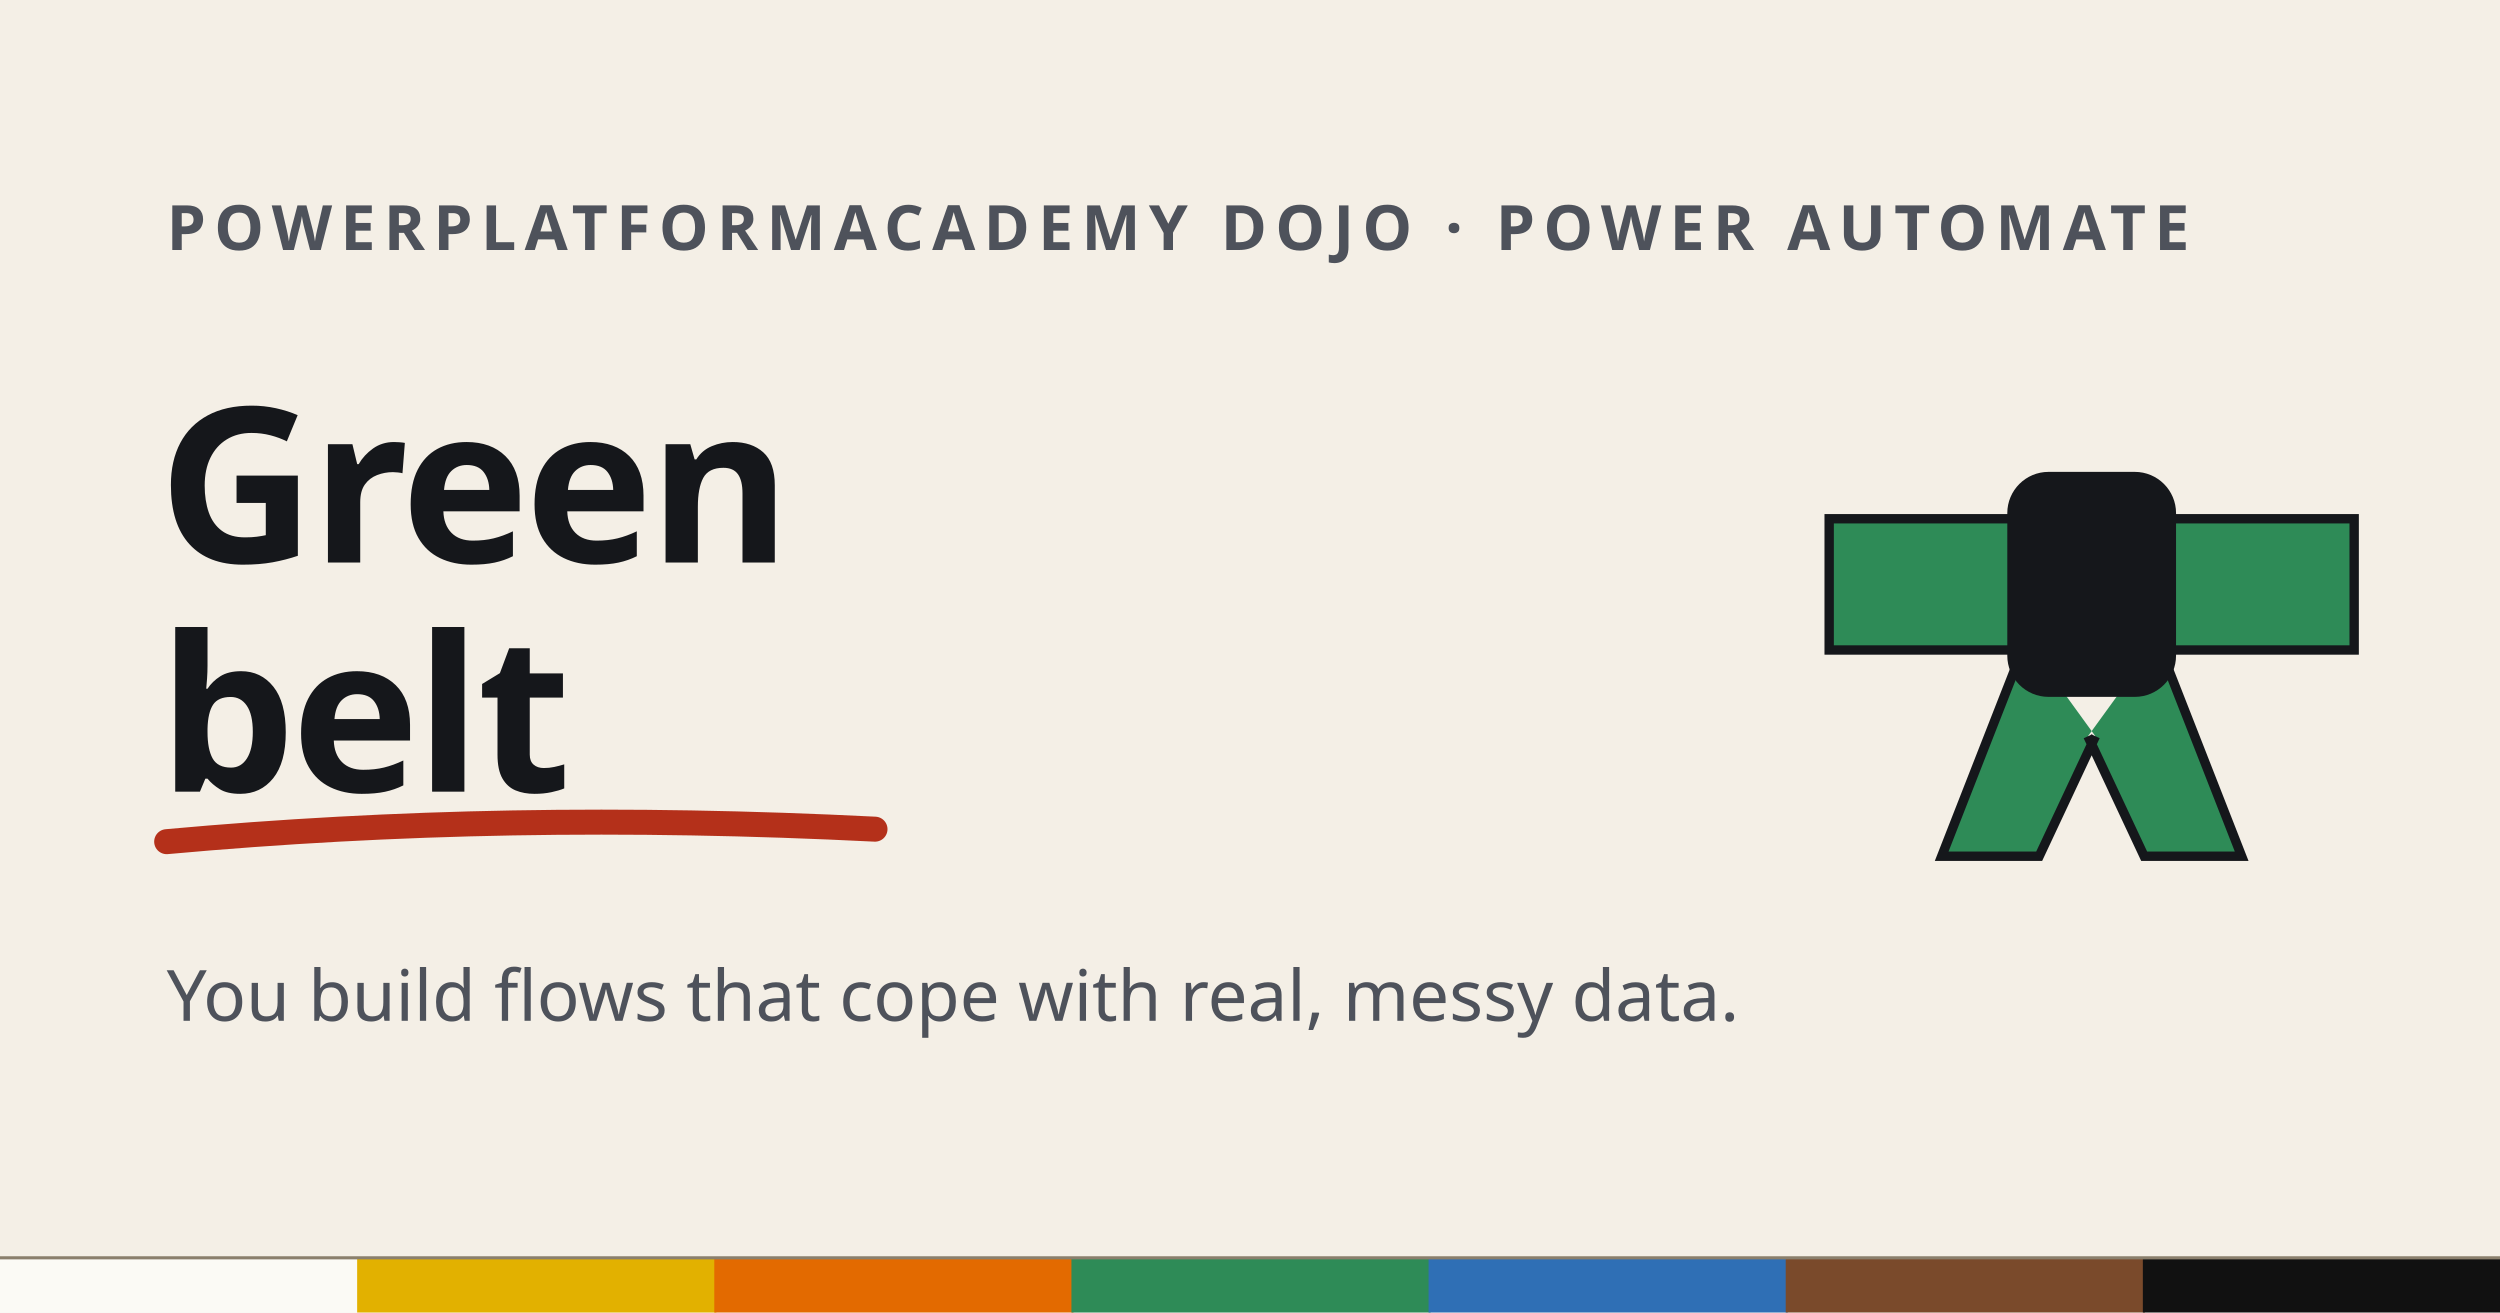
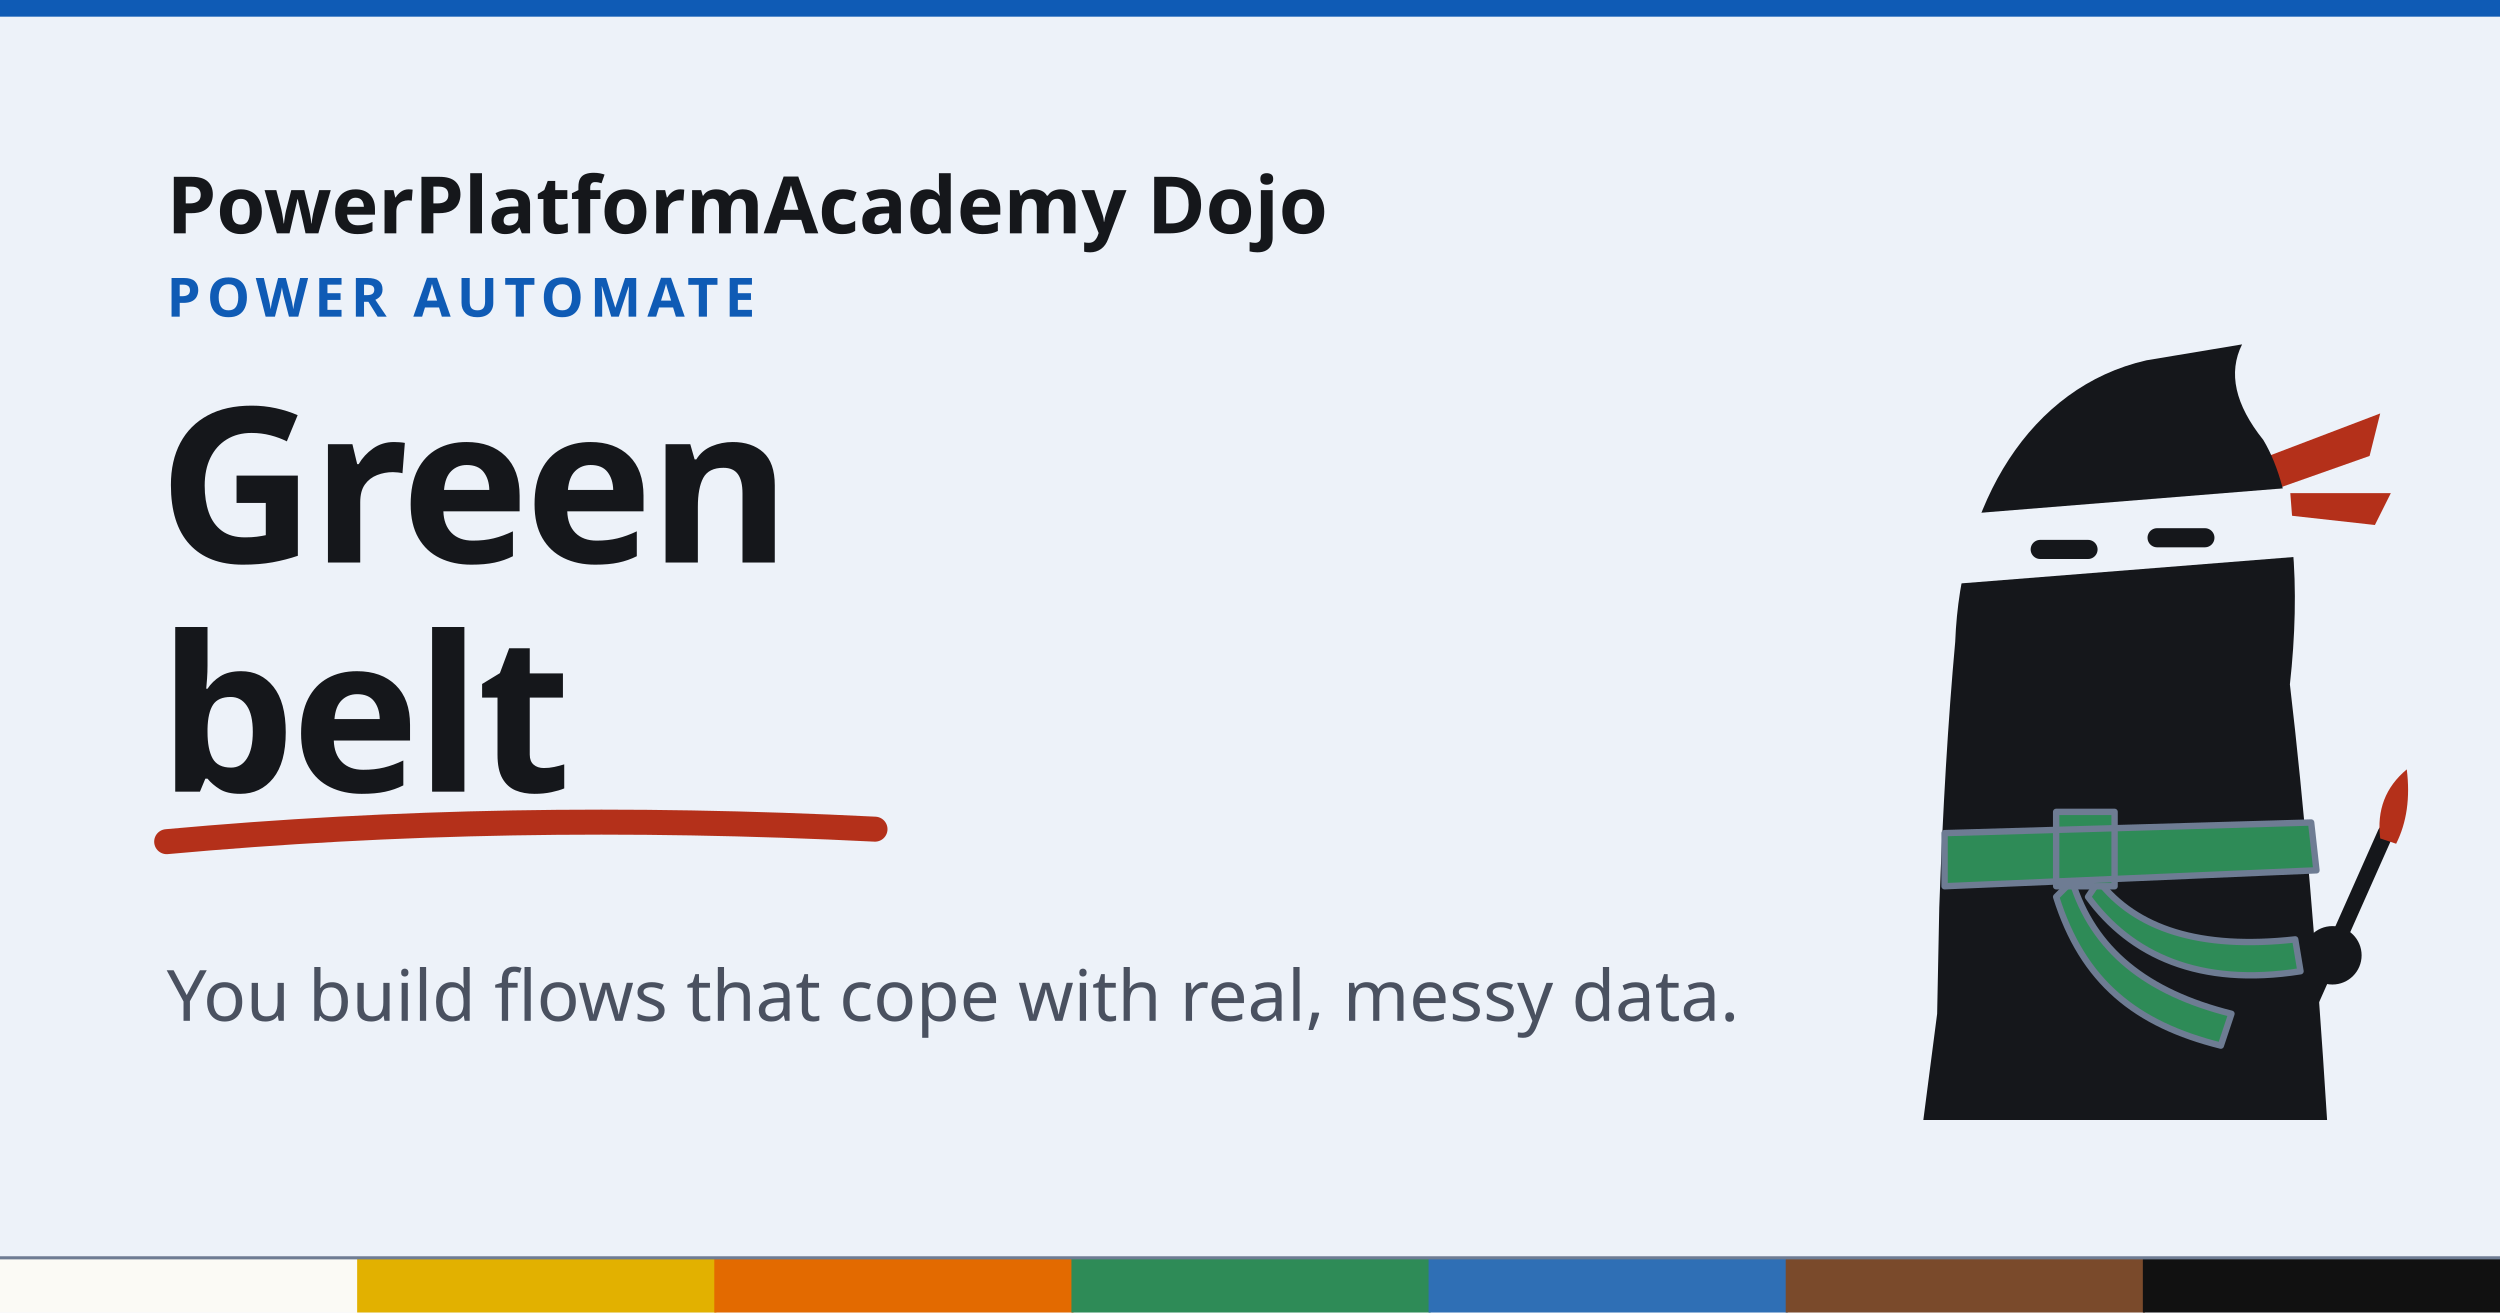
<svg xmlns="http://www.w3.org/2000/svg" width="1200" height="630" viewBox="0 0 1200 630">
-   <rect width="1200" height="630" fill="#F4EFE6" />
+   <rect width="1200" height="630" fill="#EDF2F9" />
  <rect x="0" y="604" width="172.429" height="26" fill="#FBFAF5" />
  <rect x="171.429" y="604" width="172.429" height="26" fill="#E2B100" />
  <rect x="342.857" y="604" width="172.429" height="26" fill="#E36A00" />
  <rect x="514.286" y="604" width="172.429" height="26" fill="#2E8B57" />
  <rect x="685.714" y="604" width="172.429" height="26" fill="#2F6FB5" />
  <rect x="857.143" y="604" width="172.429" height="26" fill="#7A4A2B" />
  <rect x="1028.571" y="604" width="172.429" height="26" fill="#111111" />
-   <rect x="0" y="603" width="1200" height="1.5" fill="#8A7F6C" />
-   <text x="80" y="120" font-family="Bahnschrift, 'Arial Narrow', sans-serif" font-weight="600" font-size="30" letter-spacing="4" fill="#4E525B">POWERPLATFORMACADEMY DOJO  ·  POWER AUTOMATE</text>
+   <rect x="0" y="603" width="1200" height="1.5" fill="#6E7C93" />
+   <rect x="0" y="0" width="1200" height="8" fill="#0F5BB5" />
+   <text x="80" y="112" font-family="Bahnschrift, 'Arial Narrow', sans-serif" font-weight="600" font-size="38" fill="#15171B">PowerPlatformAcademy Dojo</text>
+   <text x="80" y="152" font-family="Bahnschrift, 'Arial Narrow', sans-serif" font-weight="700" font-size="26" letter-spacing="3" fill="#0F5BB5">POWER AUTOMATE</text>
  <text x="76" y="270" font-family="Bahnschrift, 'Arial Narrow', sans-serif" font-weight="700" font-size="104" letter-spacing="-2" fill="#15171B">Green</text>
  <text x="76" y="380" font-family="Bahnschrift, 'Arial Narrow', sans-serif" font-weight="700" font-size="104" letter-spacing="-2" fill="#15171B">belt</text>
  <path d="M80 404C190 394 300 392 420 398" fill="none" stroke="#B4301A" stroke-width="12" stroke-linecap="round" />
-   <text x="80" y="490" font-family="'Segoe UI', system-ui, sans-serif" font-size="34" fill="#4E525B">You build flows that cope with real, messy data.</text>
-   <g transform="translate(860 150) scale(9)">
-     <path d="M2 11h28v7H2z" fill="#2E8B57" stroke="#15171B" stroke-width=".5" />
-     <path d="M12.5 17.5L8 29h5.2l3-6.4M19.5 17.5L24 29h-5.2l-3-6.4" fill="#2E8B57" stroke="#15171B" stroke-width=".5" />
-     <rect x="11.5" y="8.5" width="9" height="12" rx="2.2" fill="#15171B" />
+   <text x="80" y="490" font-family="'Segoe UI', system-ui, sans-serif" font-size="34" fill="#4A5160">You build flows that cope with real, messy data.</text>
+   <g transform="translate(862 150) scale(2.55)">
+     <style>.t-koerper{fill:#15171B}.t-gesicht{fill:#EDF2F9}.t-augen{fill:none;stroke:#15171B;stroke-width:3.6;stroke-linecap:round}.t-band,.t-pinsel-spitze{fill:#B4301A}.t-guertel,.t-guertel-enden{fill:#2E8B57;stroke:#6E7C93;stroke-width:1.2;stroke-linejoin:round}.t-pinsel-stiel{fill:none;stroke:#15171B;stroke-width:3;stroke-linecap:round}.t-hand{fill:#15171B}.t-rolle,.t-strich{display:none}</style>
+     <g class="t-figur">
+       <path class="t-band" d="M89 27l21-8-2 8-17 6zM90 34h22l-3 6-18-2z" />
+       <path class="t-koerper" d="M24 152l2.6-20 .4-20q1-28 3-50c1-26 14-48 36-53l18-3q-4 8 4 18c6 10 7 28 5 46q4 34 7 82z" />
+       <path class="t-gesicht" d="M31 38l62-5 1 13-63 5z" />
+       <path class="t-augen" d="M46 44.6h9M68 42.4h9" />
+       <g class="t-rolle">
+         <path class="t-rolle-blatt" d="M30 114h60v18H30z" />
+         <path class="t-rolle-zeilen" d="M38 120h40M38 126h28" />
+         <path class="t-rolle-enden" d="M25 111h6v24h-6zM89 111h6v24h-6z" />
+       </g>
+       <path class="t-guertel-enden" d="M52 107c4 13 14 21 30 25l-2 6c-16-4-26-12-31-28zM57 107c7 9 19 13 37 11l1 6c-19 3-32-3-40-14z" />
+       <path class="t-guertel" d="M28 98l69-2 1 9-70 3zM49 94h11v14H49z" />
+       <g class="t-pinsel">
+         <path class="t-pinsel-stiel" d="M95 134l16-36" />
+         <path class="t-pinsel-spitze" d="M110 99q-1-8 5-13 1 8-2 14z" />
+         <circle class="t-hand" cx="101" cy="121" r="5.5" />
+       </g>
+       <path class="t-strich" pathLength="1" d="M24 152l2.6-20 .4-20q1-28 3-50c1-26 14-48 36-53l18-3q-4 8 4 18c6 10 7 28 5 46q4 34 7 82z" />
+     </g>
  </g>
</svg>
